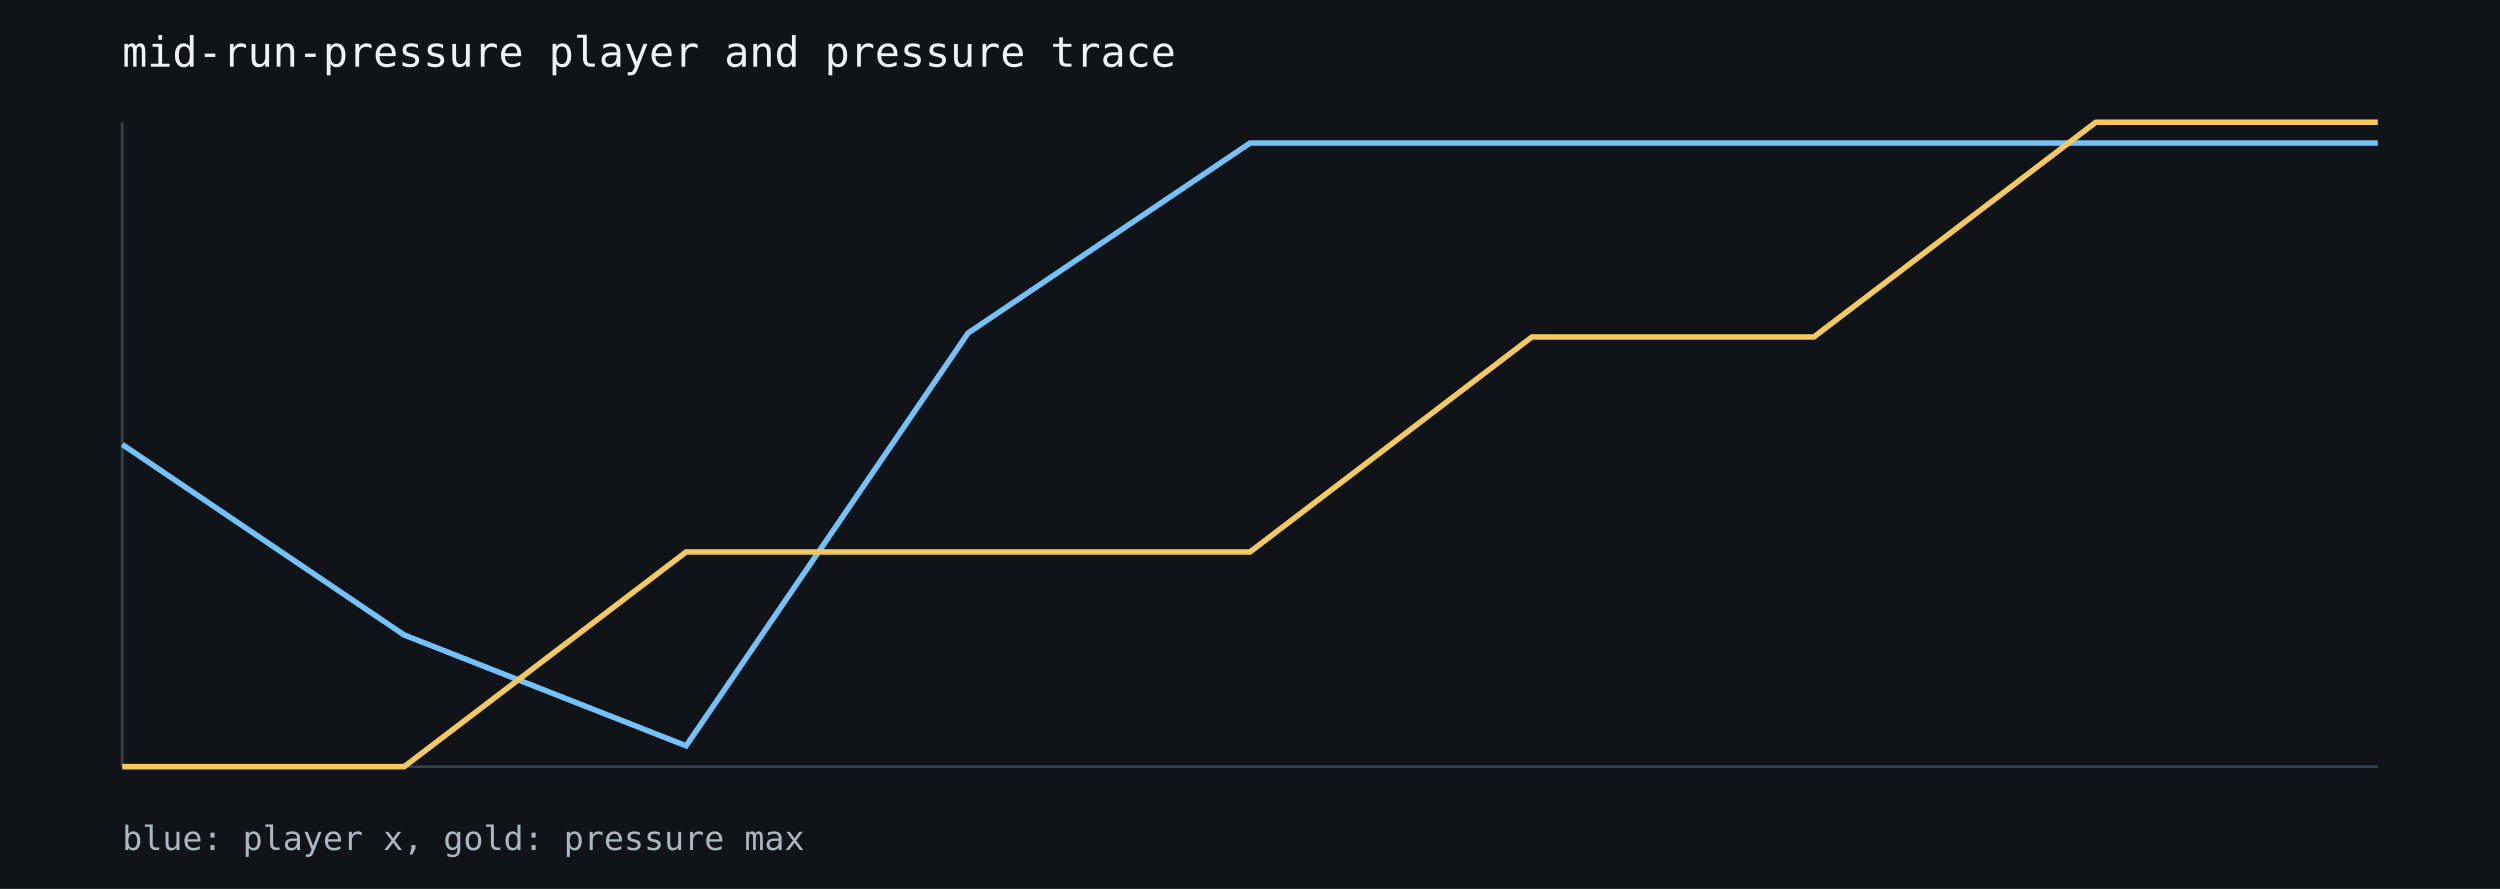
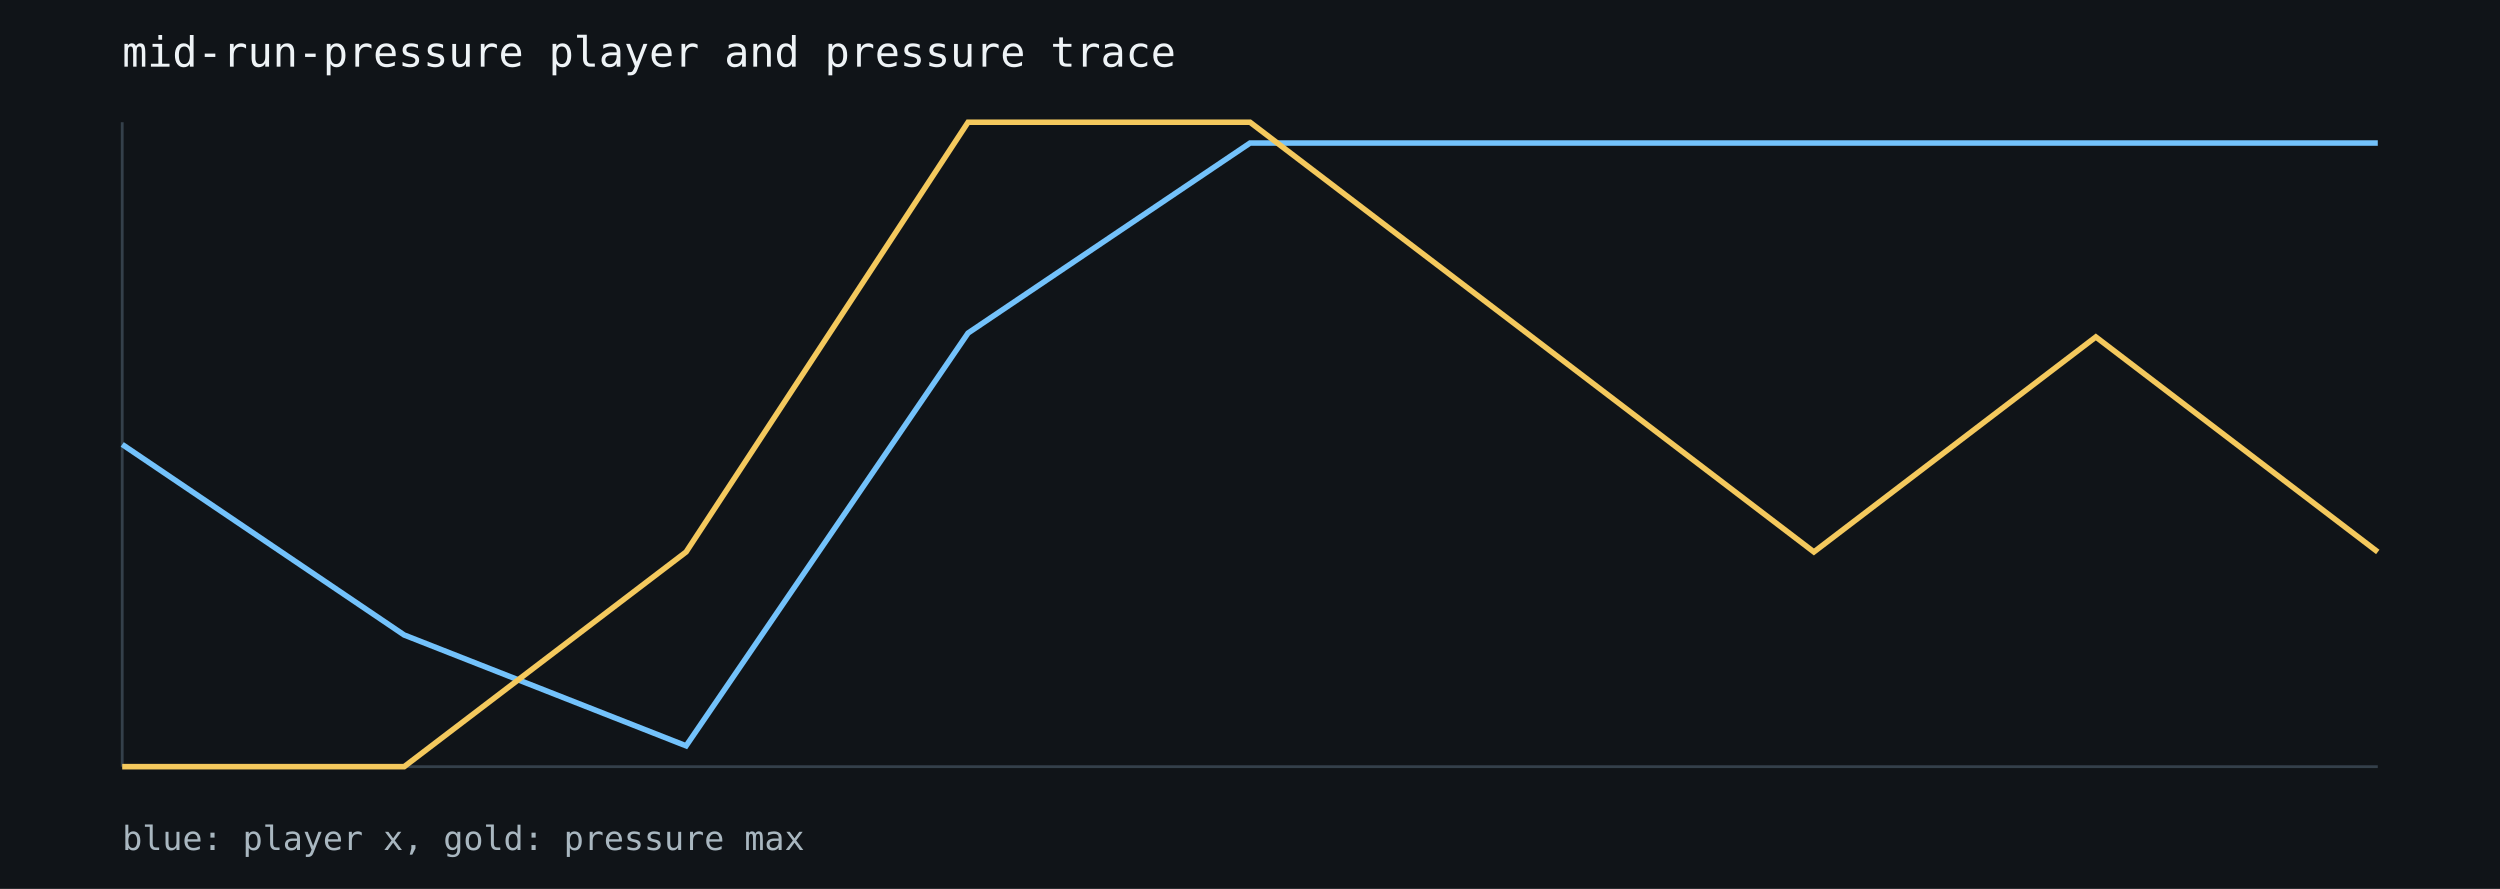
<svg xmlns="http://www.w3.org/2000/svg" width="900" height="320" viewBox="0 0 900 320">
  <rect width="100%" height="100%" fill="#101418" />
  <text x="44" y="24" fill="#eef3f6" font-family="monospace" font-size="15">mid-run-pressure player and pressure trace</text>
  <line x1="44" y1="276" x2="856" y2="276" stroke="#34404a" />
  <line x1="44" y1="44" x2="44" y2="276" stroke="#34404a" />
  <path d="M44.0,160.0 L145.5,228.6 L247.0,268.5 L348.5,119.9 L450.0,51.5 L551.5,51.5 L653.0,51.5 L754.5,51.5 L856.0,51.5" fill="none" stroke="#73c2fb" stroke-width="2" />
-   <path d="M44.0,276.0 L145.5,276.0 L247.0,198.7 L348.5,198.7 L450.0,198.7 L551.5,121.3 L653.0,121.3 L754.5,44.0 L856.0,44.0" fill="none" stroke="#f4c95d" stroke-width="2" />
+   <path d="M44.0,276.0 L145.5,276.0 L247.0,198.7 L348.5,44.0 L450.0,44.0 L551.5,121.3 L653.0,198.7 L754.5,121.3 L856.0,198.7" fill="none" stroke="#f4c95d" stroke-width="2" />
  <text x="44" y="306" fill="#a9b7c0" font-family="monospace" font-size="12">blue: player x, gold: pressure max</text>
</svg>
